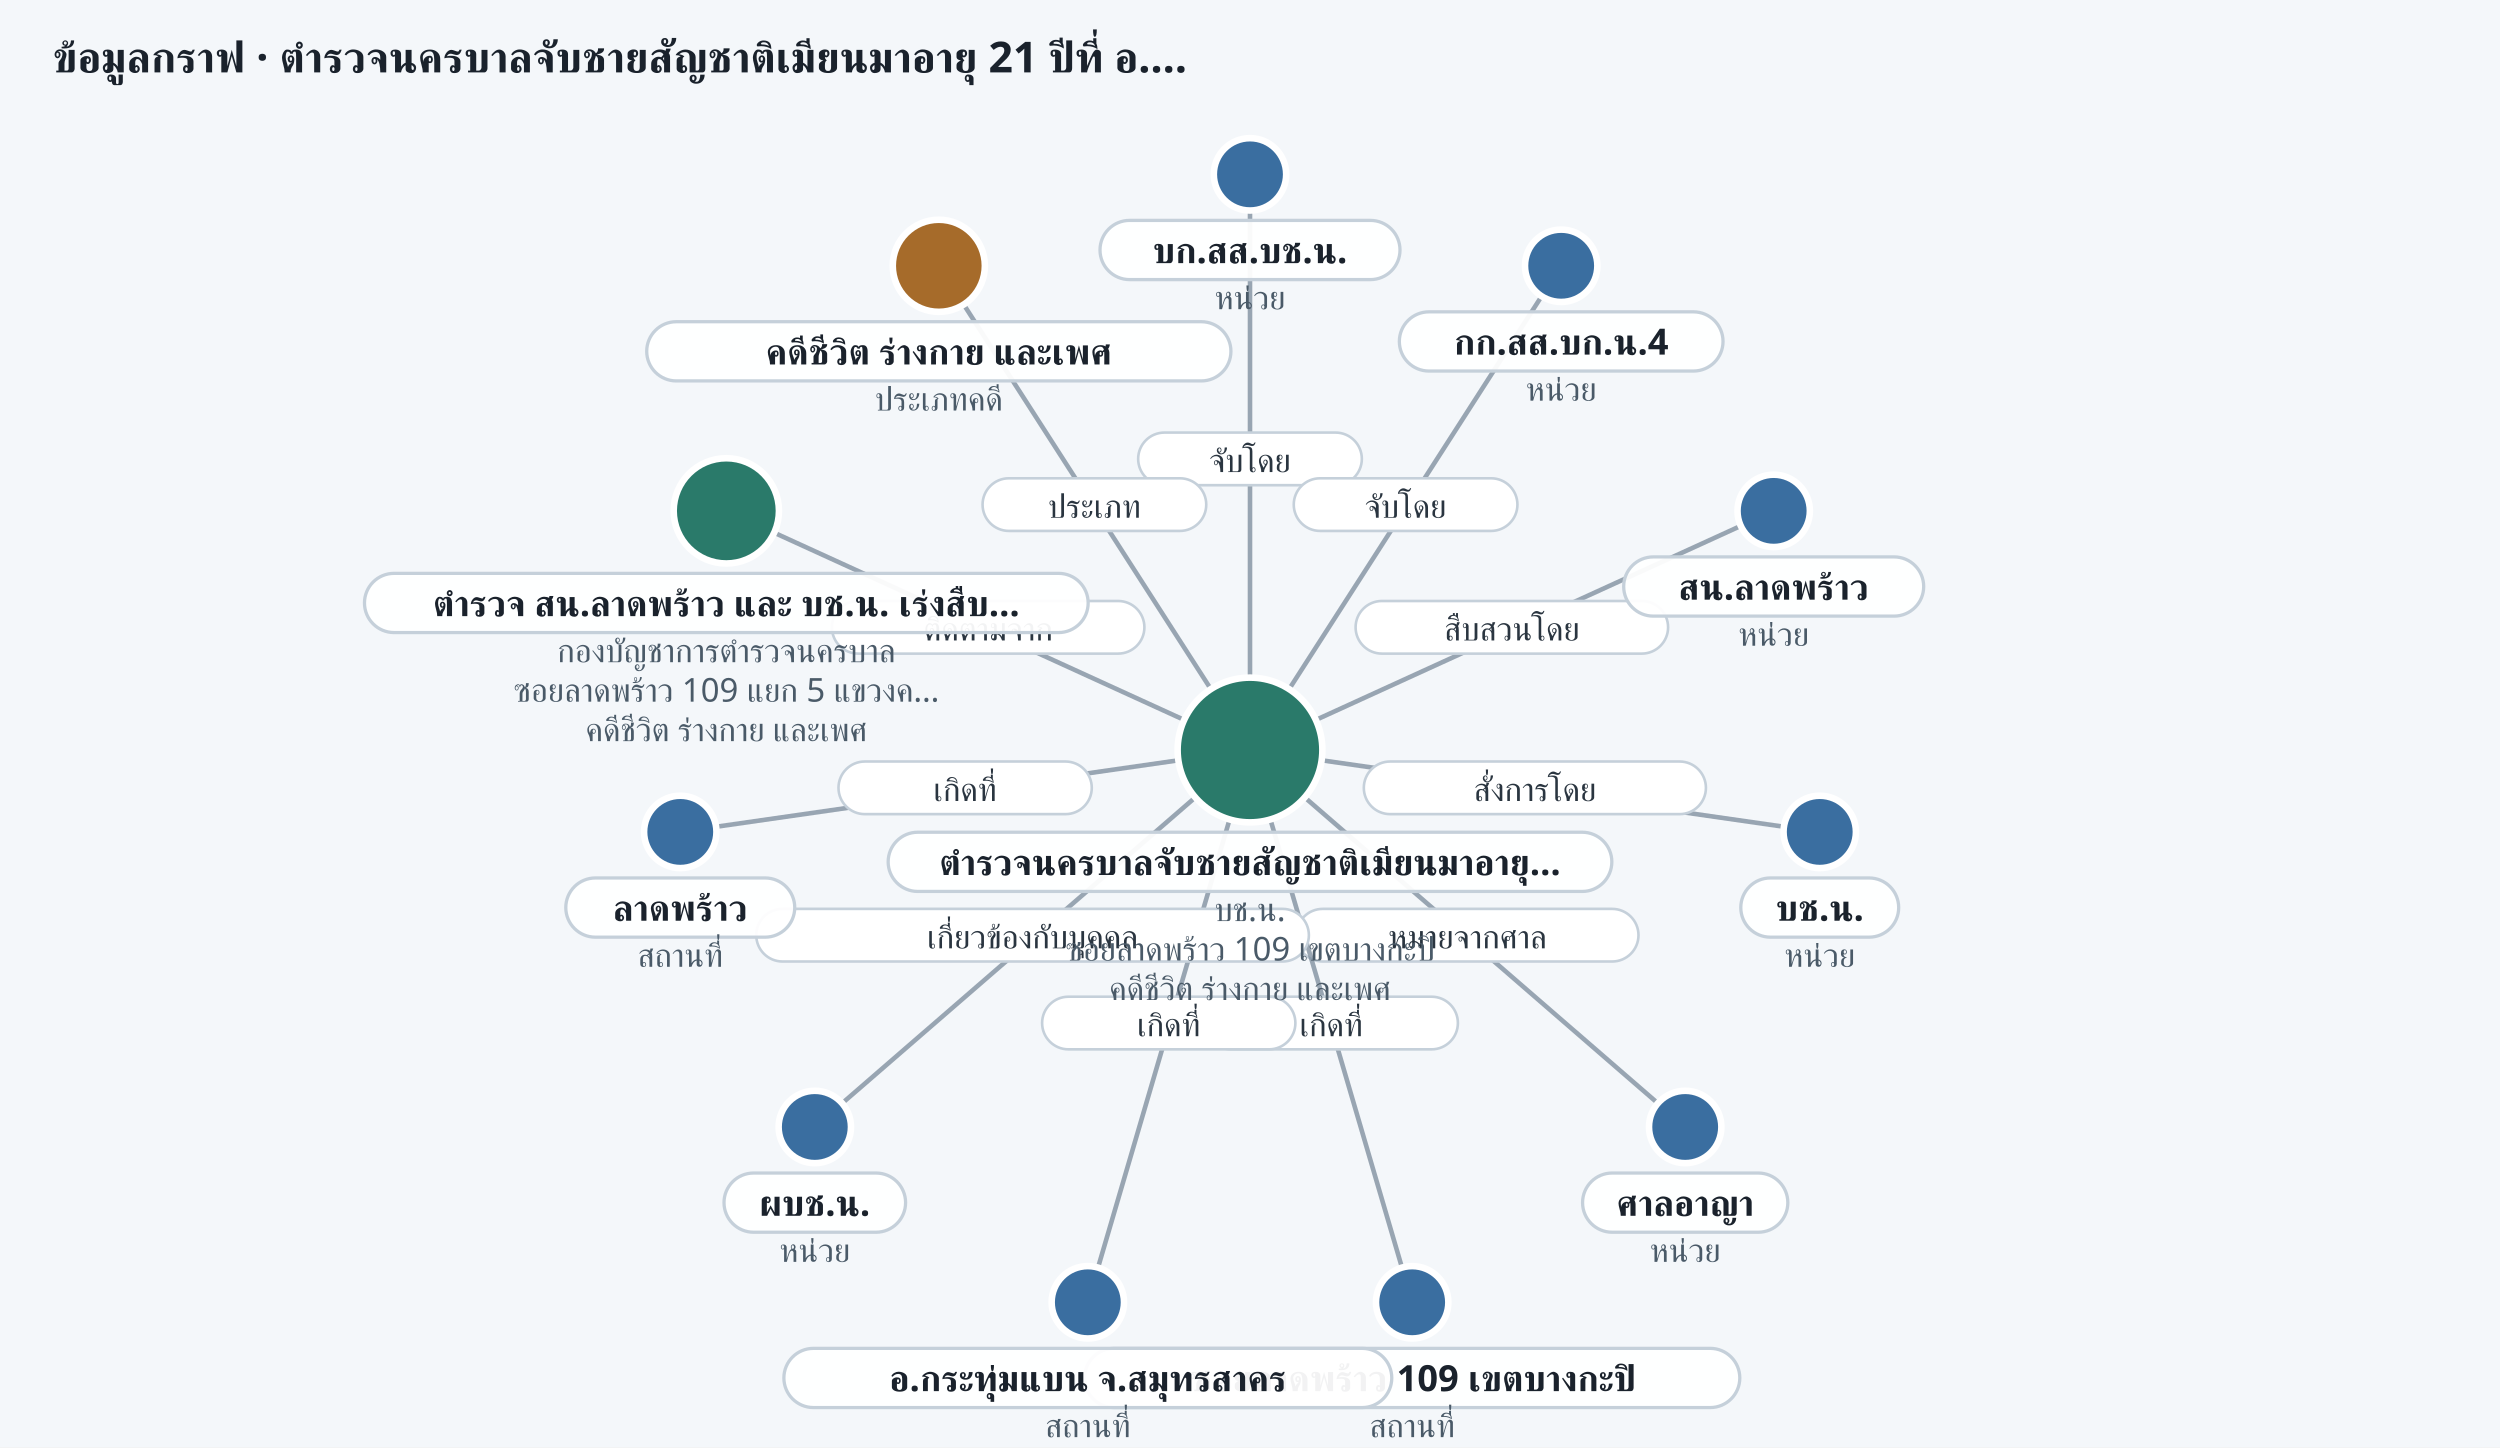
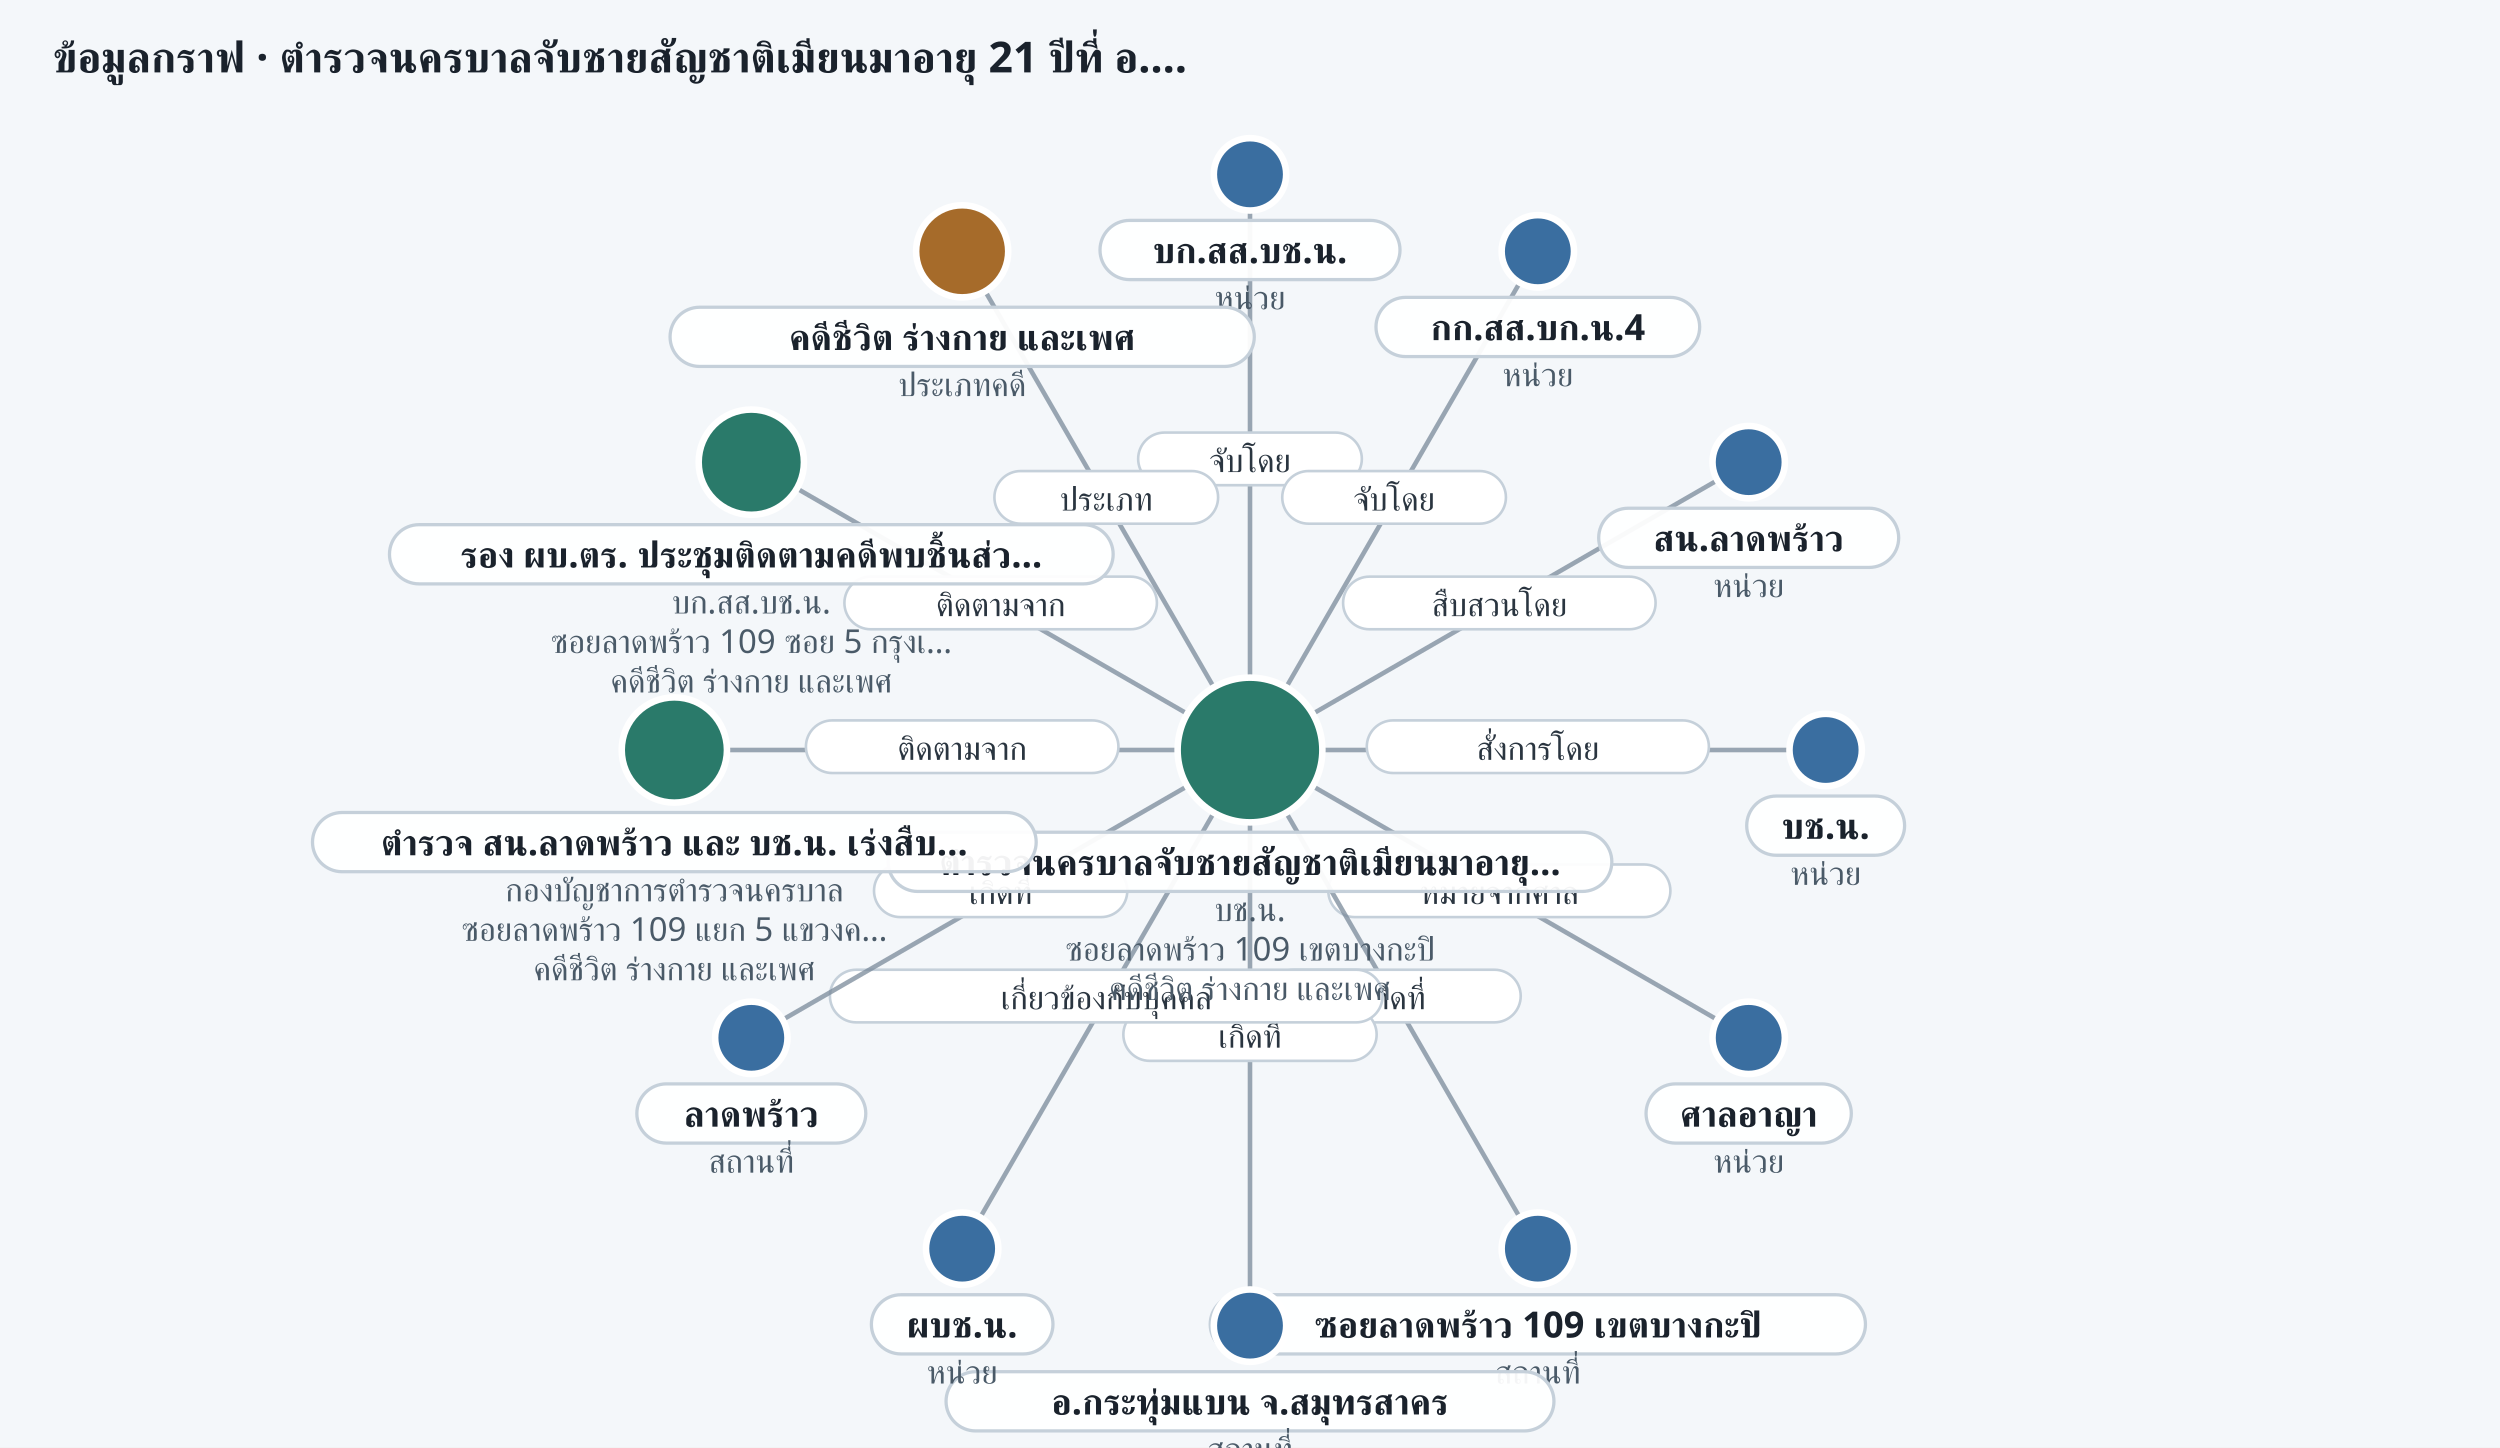
<svg xmlns="http://www.w3.org/2000/svg" width="760" height="440" viewBox="0 0 760 440" role="img" aria-label="ego graph 20261124-violent-01">
  <rect width="100%" height="100%" fill="#f4f7fa" />
  <text x="16" y="22" font-size="13" font-weight="700" fill="#1a222c" font-family="Sarabun, Anuphan, sans-serif">ข้อมูลกราฟ · ตำรวจนครบาลจับชายสัญชาติเมียนมาอายุ 21 ปีที่ อ.…</text>
  <line x1="380.0" y1="228.0" x2="380.0" y2="53.0" stroke="#7a8a9a" stroke-width="1.4" opacity="0.75" />
  <rect x="346.0" y="131.5" width="68.0" height="16" rx="8" fill="#fff" stroke="#c5d0da" stroke-width="0.8" />
  <text x="380.0" y="143.5" text-anchor="middle" font-size="10" fill="#2a3540" font-family="Sarabun, Anuphan, sans-serif">จับโดย</text>
-   <line x1="380.0" y1="228.0" x2="474.6" y2="80.8" stroke="#7a8a9a" stroke-width="1.4" opacity="0.75" />
-   <rect x="393.3" y="145.4" width="68.0" height="16" rx="8" fill="#fff" stroke="#c5d0da" stroke-width="0.8" />
-   <text x="427.3" y="157.4" text-anchor="middle" font-size="10" fill="#2a3540" font-family="Sarabun, Anuphan, sans-serif">จับโดย</text>
-   <line x1="380.0" y1="228.0" x2="539.2" y2="155.3" stroke="#7a8a9a" stroke-width="1.4" opacity="0.75" />
-   <rect x="412.1" y="182.7" width="95.0" height="16" rx="8" fill="#fff" stroke="#c5d0da" stroke-width="0.8" />
-   <text x="459.6" y="194.7" text-anchor="middle" font-size="10" fill="#2a3540" font-family="Sarabun, Anuphan, sans-serif">สืบสวนโดย</text>
-   <line x1="380.0" y1="228.0" x2="553.2" y2="252.9" stroke="#7a8a9a" stroke-width="1.4" opacity="0.75" />
-   <rect x="414.6" y="231.5" width="104.0" height="16" rx="8" fill="#fff" stroke="#c5d0da" stroke-width="0.8" />
-   <text x="466.6" y="243.5" text-anchor="middle" font-size="10" fill="#2a3540" font-family="Sarabun, Anuphan, sans-serif">สั่งการโดย</text>
-   <line x1="380.0" y1="228.0" x2="512.3" y2="342.6" stroke="#7a8a9a" stroke-width="1.4" opacity="0.75" />
-   <rect x="394.1" y="276.3" width="104.0" height="16" rx="8" fill="#fff" stroke="#c5d0da" stroke-width="0.8" />
-   <text x="446.1" y="288.3" text-anchor="middle" font-size="10" fill="#2a3540" font-family="Sarabun, Anuphan, sans-serif">หมายจากศาล</text>
-   <line x1="380.0" y1="228.0" x2="429.3" y2="395.9" stroke="#7a8a9a" stroke-width="1.4" opacity="0.75" />
-   <rect x="366.2" y="303.0" width="77.0" height="16" rx="8" fill="#fff" stroke="#c5d0da" stroke-width="0.8" />
-   <text x="404.7" y="315.0" text-anchor="middle" font-size="10" fill="#2a3540" font-family="Sarabun, Anuphan, sans-serif">เกิดที่</text>
-   <line x1="380.0" y1="228.0" x2="330.7" y2="395.9" stroke="#7a8a9a" stroke-width="1.4" opacity="0.75" />
-   <rect x="316.8" y="303.0" width="77.0" height="16" rx="8" fill="#fff" stroke="#c5d0da" stroke-width="0.8" />
-   <text x="355.3" y="315.0" text-anchor="middle" font-size="10" fill="#2a3540" font-family="Sarabun, Anuphan, sans-serif">เกิดที่</text>
-   <line x1="380.0" y1="228.0" x2="247.7" y2="342.6" stroke="#7a8a9a" stroke-width="1.4" opacity="0.75" />
-   <rect x="229.9" y="276.3" width="168.0" height="16" rx="8" fill="#fff" stroke="#c5d0da" stroke-width="0.8" />
-   <text x="313.9" y="288.3" text-anchor="middle" font-size="10" fill="#2a3540" font-family="Sarabun, Anuphan, sans-serif">เกี่ยวข้องกับบุคคล</text>
-   <line x1="380.0" y1="228.0" x2="206.8" y2="252.9" stroke="#7a8a9a" stroke-width="1.4" opacity="0.75" />
-   <rect x="254.9" y="231.5" width="77.0" height="16" rx="8" fill="#fff" stroke="#c5d0da" stroke-width="0.8" />
-   <text x="293.4" y="243.5" text-anchor="middle" font-size="10" fill="#2a3540" font-family="Sarabun, Anuphan, sans-serif">เกิดที่</text>
-   <line x1="380.0" y1="228.0" x2="220.8" y2="155.3" stroke="#7a8a9a" stroke-width="1.4" opacity="0.75" />
-   <rect x="252.9" y="182.7" width="95.0" height="16" rx="8" fill="#fff" stroke="#c5d0da" stroke-width="0.8" />
-   <text x="300.4" y="194.7" text-anchor="middle" font-size="10" fill="#2a3540" font-family="Sarabun, Anuphan, sans-serif">ติดตามจาก</text>
-   <line x1="380.0" y1="228.0" x2="285.4" y2="80.8" stroke="#7a8a9a" stroke-width="1.4" opacity="0.75" />
-   <rect x="298.7" y="145.4" width="68.0" height="16" rx="8" fill="#fff" stroke="#c5d0da" stroke-width="0.8" />
-   <text x="332.7" y="157.4" text-anchor="middle" font-size="10" fill="#2a3540" font-family="Sarabun, Anuphan, sans-serif">ประเภท</text>
+   <line x1="380.0" y1="228.0" x2="467.5" y2="76.4" stroke="#7a8a9a" stroke-width="1.4" opacity="0.75" />
+   <rect x="389.8" y="143.2" width="68.0" height="16" rx="8" fill="#fff" stroke="#c5d0da" stroke-width="0.8" />
+   <text x="423.8" y="155.2" text-anchor="middle" font-size="10" fill="#2a3540" font-family="Sarabun, Anuphan, sans-serif">จับโดย</text>
+   <line x1="380.0" y1="228.0" x2="531.6" y2="140.5" stroke="#7a8a9a" stroke-width="1.4" opacity="0.75" />
+   <rect x="408.3" y="175.3" width="95.0" height="16" rx="8" fill="#fff" stroke="#c5d0da" stroke-width="0.8" />
+   <text x="455.8" y="187.3" text-anchor="middle" font-size="10" fill="#2a3540" font-family="Sarabun, Anuphan, sans-serif">สืบสวนโดย</text>
+   <line x1="380.0" y1="228.0" x2="555.0" y2="228.0" stroke="#7a8a9a" stroke-width="1.4" opacity="0.75" />
+   <rect x="415.5" y="219.0" width="104.0" height="16" rx="8" fill="#fff" stroke="#c5d0da" stroke-width="0.8" />
+   <text x="467.5" y="231.0" text-anchor="middle" font-size="10" fill="#2a3540" font-family="Sarabun, Anuphan, sans-serif">สั่งการโดย</text>
+   <line x1="380.0" y1="228.0" x2="531.6" y2="315.5" stroke="#7a8a9a" stroke-width="1.4" opacity="0.75" />
+   <rect x="403.8" y="262.8" width="104.0" height="16" rx="8" fill="#fff" stroke="#c5d0da" stroke-width="0.8" />
+   <text x="455.8" y="274.8" text-anchor="middle" font-size="10" fill="#2a3540" font-family="Sarabun, Anuphan, sans-serif">หมายจากศาล</text>
+   <line x1="380.0" y1="228.0" x2="467.5" y2="379.6" stroke="#7a8a9a" stroke-width="1.4" opacity="0.75" />
+   <rect x="385.3" y="294.8" width="77.0" height="16" rx="8" fill="#fff" stroke="#c5d0da" stroke-width="0.8" />
+   <text x="423.8" y="306.8" text-anchor="middle" font-size="10" fill="#2a3540" font-family="Sarabun, Anuphan, sans-serif">เกิดที่</text>
+   <line x1="380.0" y1="228.0" x2="380.0" y2="403.0" stroke="#7a8a9a" stroke-width="1.4" opacity="0.75" />
+   <rect x="341.5" y="306.5" width="77.0" height="16" rx="8" fill="#fff" stroke="#c5d0da" stroke-width="0.8" />
+   <text x="380.0" y="318.5" text-anchor="middle" font-size="10" fill="#2a3540" font-family="Sarabun, Anuphan, sans-serif">เกิดที่</text>
+   <line x1="380.0" y1="228.0" x2="292.5" y2="379.6" stroke="#7a8a9a" stroke-width="1.4" opacity="0.75" />
+   <rect x="252.3" y="294.8" width="168.0" height="16" rx="8" fill="#fff" stroke="#c5d0da" stroke-width="0.8" />
+   <text x="336.3" y="306.8" text-anchor="middle" font-size="10" fill="#2a3540" font-family="Sarabun, Anuphan, sans-serif">เกี่ยวข้องกับบุคคล</text>
+   <line x1="380.0" y1="228.0" x2="228.4" y2="315.5" stroke="#7a8a9a" stroke-width="1.4" opacity="0.75" />
+   <rect x="265.7" y="262.8" width="77.0" height="16" rx="8" fill="#fff" stroke="#c5d0da" stroke-width="0.8" />
+   <text x="304.2" y="274.8" text-anchor="middle" font-size="10" fill="#2a3540" font-family="Sarabun, Anuphan, sans-serif">เกิดที่</text>
+   <line x1="380.0" y1="228.0" x2="205.0" y2="228.0" stroke="#7a8a9a" stroke-width="1.4" opacity="0.75" />
+   <rect x="245.0" y="219.0" width="95.0" height="16" rx="8" fill="#fff" stroke="#c5d0da" stroke-width="0.8" />
+   <text x="292.5" y="231.0" text-anchor="middle" font-size="10" fill="#2a3540" font-family="Sarabun, Anuphan, sans-serif">ติดตามจาก</text>
+   <line x1="228.4" y1="140.5" x2="380.0" y2="228.0" stroke="#7a8a9a" stroke-width="1.4" opacity="0.75" />
+   <rect x="256.7" y="175.3" width="95.0" height="16" rx="8" fill="#fff" stroke="#c5d0da" stroke-width="0.8" />
+   <text x="304.2" y="187.3" text-anchor="middle" font-size="10" fill="#2a3540" font-family="Sarabun, Anuphan, sans-serif">ติดตามจาก</text>
+   <line x1="380.0" y1="228.0" x2="292.5" y2="76.4" stroke="#7a8a9a" stroke-width="1.4" opacity="0.75" />
+   <rect x="302.3" y="143.2" width="68.0" height="16" rx="8" fill="#fff" stroke="#c5d0da" stroke-width="0.8" />
+   <text x="336.3" y="155.2" text-anchor="middle" font-size="10" fill="#2a3540" font-family="Sarabun, Anuphan, sans-serif">ประเภท</text>
  <circle cx="380.0" cy="228.0" r="22" fill="#2a7a6a" stroke="#fff" stroke-width="2" />
  <rect x="270.0" y="253.0" width="220.0" height="18" rx="9" fill="rgba(255,255,255,0.94)" stroke="#c5d0da" />
  <text x="380.0" y="266.0" text-anchor="middle" font-size="11" font-weight="600" fill="#1a222c" font-family="Sarabun, Anuphan, sans-serif">ตำรวจนครบาลจับชายสัญชาติเมียนมาอายุ…</text>
  <text x="380.0" y="280.0" text-anchor="middle" font-size="10" fill="#4a5a68" font-family="Sarabun, Anuphan, sans-serif">บช.น.</text>
  <text x="380.0" y="292.0" text-anchor="middle" font-size="10" fill="#4a5a68" font-family="Sarabun, Anuphan, sans-serif">ซอยลาดพร้าว 109 เขตบางกะปิ</text>
  <text x="380.0" y="304.0" text-anchor="middle" font-size="10" fill="#4a5a68" font-family="Sarabun, Anuphan, sans-serif">คดีชีวิต ร่างกาย และเพศ</text>
  <circle cx="380.0" cy="53.0" r="11" fill="#3a6ea0" stroke="#fff" stroke-width="2" />
  <rect x="334.4" y="67.0" width="91.2" height="18" rx="9" fill="rgba(255,255,255,0.94)" stroke="#c5d0da" />
  <text x="380.0" y="80.0" text-anchor="middle" font-size="11" font-weight="600" fill="#1a222c" font-family="Sarabun, Anuphan, sans-serif">บก.สส.บช.น.</text>
  <text x="380.0" y="94.0" text-anchor="middle" font-size="10" fill="#4a5a68" font-family="Sarabun, Anuphan, sans-serif">หน่วย</text>
-   <circle cx="474.6" cy="80.8" r="11" fill="#3a6ea0" stroke="#fff" stroke-width="2" />
-   <rect x="425.4" y="94.8" width="98.4" height="18" rx="9" fill="rgba(255,255,255,0.94)" stroke="#c5d0da" />
-   <text x="474.6" y="107.8" text-anchor="middle" font-size="11" font-weight="600" fill="#1a222c" font-family="Sarabun, Anuphan, sans-serif">กก.สส.บก.น.4</text>
-   <text x="474.6" y="121.8" text-anchor="middle" font-size="10" fill="#4a5a68" font-family="Sarabun, Anuphan, sans-serif">หน่วย</text>
-   <circle cx="539.2" cy="155.3" r="11" fill="#3a6ea0" stroke="#fff" stroke-width="2" />
-   <rect x="493.6" y="169.3" width="91.2" height="18" rx="9" fill="rgba(255,255,255,0.94)" stroke="#c5d0da" />
-   <text x="539.2" y="182.3" text-anchor="middle" font-size="11" font-weight="600" fill="#1a222c" font-family="Sarabun, Anuphan, sans-serif">สน.ลาดพร้าว</text>
-   <text x="539.2" y="196.3" text-anchor="middle" font-size="10" fill="#4a5a68" font-family="Sarabun, Anuphan, sans-serif">หน่วย</text>
-   <circle cx="553.2" cy="252.9" r="11" fill="#3a6ea0" stroke="#fff" stroke-width="2" />
-   <rect x="529.2" y="266.9" width="48.0" height="18" rx="9" fill="rgba(255,255,255,0.94)" stroke="#c5d0da" />
-   <text x="553.2" y="279.9" text-anchor="middle" font-size="11" font-weight="600" fill="#1a222c" font-family="Sarabun, Anuphan, sans-serif">บช.น.</text>
-   <text x="553.2" y="293.9" text-anchor="middle" font-size="10" fill="#4a5a68" font-family="Sarabun, Anuphan, sans-serif">หน่วย</text>
-   <circle cx="512.3" cy="342.6" r="11" fill="#3a6ea0" stroke="#fff" stroke-width="2" />
-   <rect x="481.1" y="356.6" width="62.4" height="18" rx="9" fill="rgba(255,255,255,0.94)" stroke="#c5d0da" />
-   <text x="512.3" y="369.6" text-anchor="middle" font-size="11" font-weight="600" fill="#1a222c" font-family="Sarabun, Anuphan, sans-serif">ศาลอาญา</text>
-   <text x="512.3" y="383.6" text-anchor="middle" font-size="10" fill="#4a5a68" font-family="Sarabun, Anuphan, sans-serif">หน่วย</text>
-   <circle cx="429.3" cy="395.9" r="11" fill="#3a6ea0" stroke="#fff" stroke-width="2" />
-   <rect x="329.7" y="409.9" width="199.2" height="18" rx="9" fill="rgba(255,255,255,0.94)" stroke="#c5d0da" />
-   <text x="429.3" y="422.9" text-anchor="middle" font-size="11" font-weight="600" fill="#1a222c" font-family="Sarabun, Anuphan, sans-serif">ซอยลาดพร้าว 109 เขตบางกะปิ</text>
-   <text x="429.3" y="436.9" text-anchor="middle" font-size="10" fill="#4a5a68" font-family="Sarabun, Anuphan, sans-serif">สถานที่</text>
-   <circle cx="330.7" cy="395.9" r="11" fill="#3a6ea0" stroke="#fff" stroke-width="2" />
-   <rect x="238.3" y="409.9" width="184.8" height="18" rx="9" fill="rgba(255,255,255,0.94)" stroke="#c5d0da" />
-   <text x="330.7" y="422.9" text-anchor="middle" font-size="11" font-weight="600" fill="#1a222c" font-family="Sarabun, Anuphan, sans-serif">อ.กระทุ่มแบน จ.สมุทรสาคร</text>
-   <text x="330.7" y="436.9" text-anchor="middle" font-size="10" fill="#4a5a68" font-family="Sarabun, Anuphan, sans-serif">สถานที่</text>
-   <circle cx="247.7" cy="342.6" r="11" fill="#3a6ea0" stroke="#fff" stroke-width="2" />
-   <rect x="220.1" y="356.6" width="55.2" height="18" rx="9" fill="rgba(255,255,255,0.94)" stroke="#c5d0da" />
-   <text x="247.7" y="369.6" text-anchor="middle" font-size="11" font-weight="600" fill="#1a222c" font-family="Sarabun, Anuphan, sans-serif">ผบช.น.</text>
-   <text x="247.7" y="383.6" text-anchor="middle" font-size="10" fill="#4a5a68" font-family="Sarabun, Anuphan, sans-serif">หน่วย</text>
-   <circle cx="206.8" cy="252.9" r="11" fill="#3a6ea0" stroke="#fff" stroke-width="2" />
-   <rect x="172.0" y="266.9" width="69.6" height="18" rx="9" fill="rgba(255,255,255,0.94)" stroke="#c5d0da" />
-   <text x="206.8" y="279.9" text-anchor="middle" font-size="11" font-weight="600" fill="#1a222c" font-family="Sarabun, Anuphan, sans-serif">ลาดพร้าว</text>
-   <text x="206.8" y="293.9" text-anchor="middle" font-size="10" fill="#4a5a68" font-family="Sarabun, Anuphan, sans-serif">สถานที่</text>
-   <circle cx="220.8" cy="155.3" r="16" fill="#2a7a6a" stroke="#fff" stroke-width="2" />
-   <rect x="110.8" y="174.3" width="220.0" height="18" rx="9" fill="rgba(255,255,255,0.94)" stroke="#c5d0da" />
-   <text x="220.8" y="187.3" text-anchor="middle" font-size="11" font-weight="600" fill="#1a222c" font-family="Sarabun, Anuphan, sans-serif">ตำรวจ สน.ลาดพร้าว และ บช.น. เร่งสืบ…</text>
-   <text x="220.8" y="201.3" text-anchor="middle" font-size="10" fill="#4a5a68" font-family="Sarabun, Anuphan, sans-serif">กองบัญชาการตำรวจนครบาล</text>
-   <text x="220.8" y="213.3" text-anchor="middle" font-size="10" fill="#4a5a68" font-family="Sarabun, Anuphan, sans-serif">ซอยลาดพร้าว 109 แยก 5 แขวงค…</text>
-   <text x="220.8" y="225.3" text-anchor="middle" font-size="10" fill="#4a5a68" font-family="Sarabun, Anuphan, sans-serif">คดีชีวิต ร่างกาย และเพศ</text>
-   <circle cx="285.4" cy="80.8" r="14" fill="#a66b2a" stroke="#fff" stroke-width="2" />
-   <rect x="196.6" y="97.8" width="177.6" height="18" rx="9" fill="rgba(255,255,255,0.94)" stroke="#c5d0da" />
-   <text x="285.4" y="110.8" text-anchor="middle" font-size="11" font-weight="600" fill="#1a222c" font-family="Sarabun, Anuphan, sans-serif">คดีชีวิต ร่างกาย และเพศ</text>
-   <text x="285.4" y="124.8" text-anchor="middle" font-size="10" fill="#4a5a68" font-family="Sarabun, Anuphan, sans-serif">ประเภทคดี</text>
+   <circle cx="467.5" cy="76.4" r="11" fill="#3a6ea0" stroke="#fff" stroke-width="2" />
+   <rect x="418.3" y="90.4" width="98.4" height="18" rx="9" fill="rgba(255,255,255,0.94)" stroke="#c5d0da" />
+   <text x="467.5" y="103.4" text-anchor="middle" font-size="11" font-weight="600" fill="#1a222c" font-family="Sarabun, Anuphan, sans-serif">กก.สส.บก.น.4</text>
+   <text x="467.5" y="117.4" text-anchor="middle" font-size="10" fill="#4a5a68" font-family="Sarabun, Anuphan, sans-serif">หน่วย</text>
+   <circle cx="531.6" cy="140.5" r="11" fill="#3a6ea0" stroke="#fff" stroke-width="2" />
+   <rect x="486.0" y="154.5" width="91.2" height="18" rx="9" fill="rgba(255,255,255,0.94)" stroke="#c5d0da" />
+   <text x="531.6" y="167.5" text-anchor="middle" font-size="11" font-weight="600" fill="#1a222c" font-family="Sarabun, Anuphan, sans-serif">สน.ลาดพร้าว</text>
+   <text x="531.6" y="181.5" text-anchor="middle" font-size="10" fill="#4a5a68" font-family="Sarabun, Anuphan, sans-serif">หน่วย</text>
+   <circle cx="555.0" cy="228.0" r="11" fill="#3a6ea0" stroke="#fff" stroke-width="2" />
+   <rect x="531.0" y="242.0" width="48.0" height="18" rx="9" fill="rgba(255,255,255,0.94)" stroke="#c5d0da" />
+   <text x="555.0" y="255.0" text-anchor="middle" font-size="11" font-weight="600" fill="#1a222c" font-family="Sarabun, Anuphan, sans-serif">บช.น.</text>
+   <text x="555.0" y="269.0" text-anchor="middle" font-size="10" fill="#4a5a68" font-family="Sarabun, Anuphan, sans-serif">หน่วย</text>
+   <circle cx="531.6" cy="315.5" r="11" fill="#3a6ea0" stroke="#fff" stroke-width="2" />
+   <rect x="500.4" y="329.5" width="62.4" height="18" rx="9" fill="rgba(255,255,255,0.94)" stroke="#c5d0da" />
+   <text x="531.6" y="342.5" text-anchor="middle" font-size="11" font-weight="600" fill="#1a222c" font-family="Sarabun, Anuphan, sans-serif">ศาลอาญา</text>
+   <text x="531.6" y="356.5" text-anchor="middle" font-size="10" fill="#4a5a68" font-family="Sarabun, Anuphan, sans-serif">หน่วย</text>
+   <circle cx="467.5" cy="379.6" r="11" fill="#3a6ea0" stroke="#fff" stroke-width="2" />
+   <rect x="367.9" y="393.6" width="199.2" height="18" rx="9" fill="rgba(255,255,255,0.94)" stroke="#c5d0da" />
+   <text x="467.5" y="406.6" text-anchor="middle" font-size="11" font-weight="600" fill="#1a222c" font-family="Sarabun, Anuphan, sans-serif">ซอยลาดพร้าว 109 เขตบางกะปิ</text>
+   <text x="467.5" y="420.6" text-anchor="middle" font-size="10" fill="#4a5a68" font-family="Sarabun, Anuphan, sans-serif">สถานที่</text>
+   <circle cx="380.0" cy="403.0" r="11" fill="#3a6ea0" stroke="#fff" stroke-width="2" />
+   <rect x="287.6" y="417.0" width="184.8" height="18" rx="9" fill="rgba(255,255,255,0.94)" stroke="#c5d0da" />
+   <text x="380.0" y="430.0" text-anchor="middle" font-size="11" font-weight="600" fill="#1a222c" font-family="Sarabun, Anuphan, sans-serif">อ.กระทุ่มแบน จ.สมุทรสาคร</text>
+   <text x="380.0" y="444.0" text-anchor="middle" font-size="10" fill="#4a5a68" font-family="Sarabun, Anuphan, sans-serif">สถานที่</text>
+   <circle cx="292.5" cy="379.6" r="11" fill="#3a6ea0" stroke="#fff" stroke-width="2" />
+   <rect x="264.9" y="393.6" width="55.2" height="18" rx="9" fill="rgba(255,255,255,0.94)" stroke="#c5d0da" />
+   <text x="292.5" y="406.6" text-anchor="middle" font-size="11" font-weight="600" fill="#1a222c" font-family="Sarabun, Anuphan, sans-serif">ผบช.น.</text>
+   <text x="292.5" y="420.6" text-anchor="middle" font-size="10" fill="#4a5a68" font-family="Sarabun, Anuphan, sans-serif">หน่วย</text>
+   <circle cx="228.4" cy="315.5" r="11" fill="#3a6ea0" stroke="#fff" stroke-width="2" />
+   <rect x="193.6" y="329.5" width="69.6" height="18" rx="9" fill="rgba(255,255,255,0.94)" stroke="#c5d0da" />
+   <text x="228.4" y="342.5" text-anchor="middle" font-size="11" font-weight="600" fill="#1a222c" font-family="Sarabun, Anuphan, sans-serif">ลาดพร้าว</text>
+   <text x="228.4" y="356.5" text-anchor="middle" font-size="10" fill="#4a5a68" font-family="Sarabun, Anuphan, sans-serif">สถานที่</text>
+   <circle cx="205.0" cy="228.0" r="16" fill="#2a7a6a" stroke="#fff" stroke-width="2" />
+   <rect x="95.0" y="247.0" width="220.0" height="18" rx="9" fill="rgba(255,255,255,0.94)" stroke="#c5d0da" />
+   <text x="205.0" y="260.0" text-anchor="middle" font-size="11" font-weight="600" fill="#1a222c" font-family="Sarabun, Anuphan, sans-serif">ตำรวจ สน.ลาดพร้าว และ บช.น. เร่งสืบ…</text>
+   <text x="205.0" y="274.0" text-anchor="middle" font-size="10" fill="#4a5a68" font-family="Sarabun, Anuphan, sans-serif">กองบัญชาการตำรวจนครบาล</text>
+   <text x="205.0" y="286.0" text-anchor="middle" font-size="10" fill="#4a5a68" font-family="Sarabun, Anuphan, sans-serif">ซอยลาดพร้าว 109 แยก 5 แขวงค…</text>
+   <text x="205.0" y="298.0" text-anchor="middle" font-size="10" fill="#4a5a68" font-family="Sarabun, Anuphan, sans-serif">คดีชีวิต ร่างกาย และเพศ</text>
+   <circle cx="228.4" cy="140.5" r="16" fill="#2a7a6a" stroke="#fff" stroke-width="2" />
+   <rect x="118.4" y="159.5" width="220.0" height="18" rx="9" fill="rgba(255,255,255,0.94)" stroke="#c5d0da" />
+   <text x="228.4" y="172.5" text-anchor="middle" font-size="11" font-weight="600" fill="#1a222c" font-family="Sarabun, Anuphan, sans-serif">รอง ผบ.ตร. ประชุมติดตามคดีพบชิ้นส่ว…</text>
+   <text x="228.4" y="186.5" text-anchor="middle" font-size="10" fill="#4a5a68" font-family="Sarabun, Anuphan, sans-serif">บก.สส.บช.น.</text>
+   <text x="228.4" y="198.5" text-anchor="middle" font-size="10" fill="#4a5a68" font-family="Sarabun, Anuphan, sans-serif">ซอยลาดพร้าว 109 ซอย 5 กรุงเ…</text>
+   <text x="228.4" y="210.5" text-anchor="middle" font-size="10" fill="#4a5a68" font-family="Sarabun, Anuphan, sans-serif">คดีชีวิต ร่างกาย และเพศ</text>
+   <circle cx="292.5" cy="76.4" r="14" fill="#a66b2a" stroke="#fff" stroke-width="2" />
+   <rect x="203.7" y="93.4" width="177.6" height="18" rx="9" fill="rgba(255,255,255,0.94)" stroke="#c5d0da" />
+   <text x="292.5" y="106.4" text-anchor="middle" font-size="11" font-weight="600" fill="#1a222c" font-family="Sarabun, Anuphan, sans-serif">คดีชีวิต ร่างกาย และเพศ</text>
+   <text x="292.5" y="120.4" text-anchor="middle" font-size="10" fill="#4a5a68" font-family="Sarabun, Anuphan, sans-serif">ประเภทคดี</text>
</svg>
